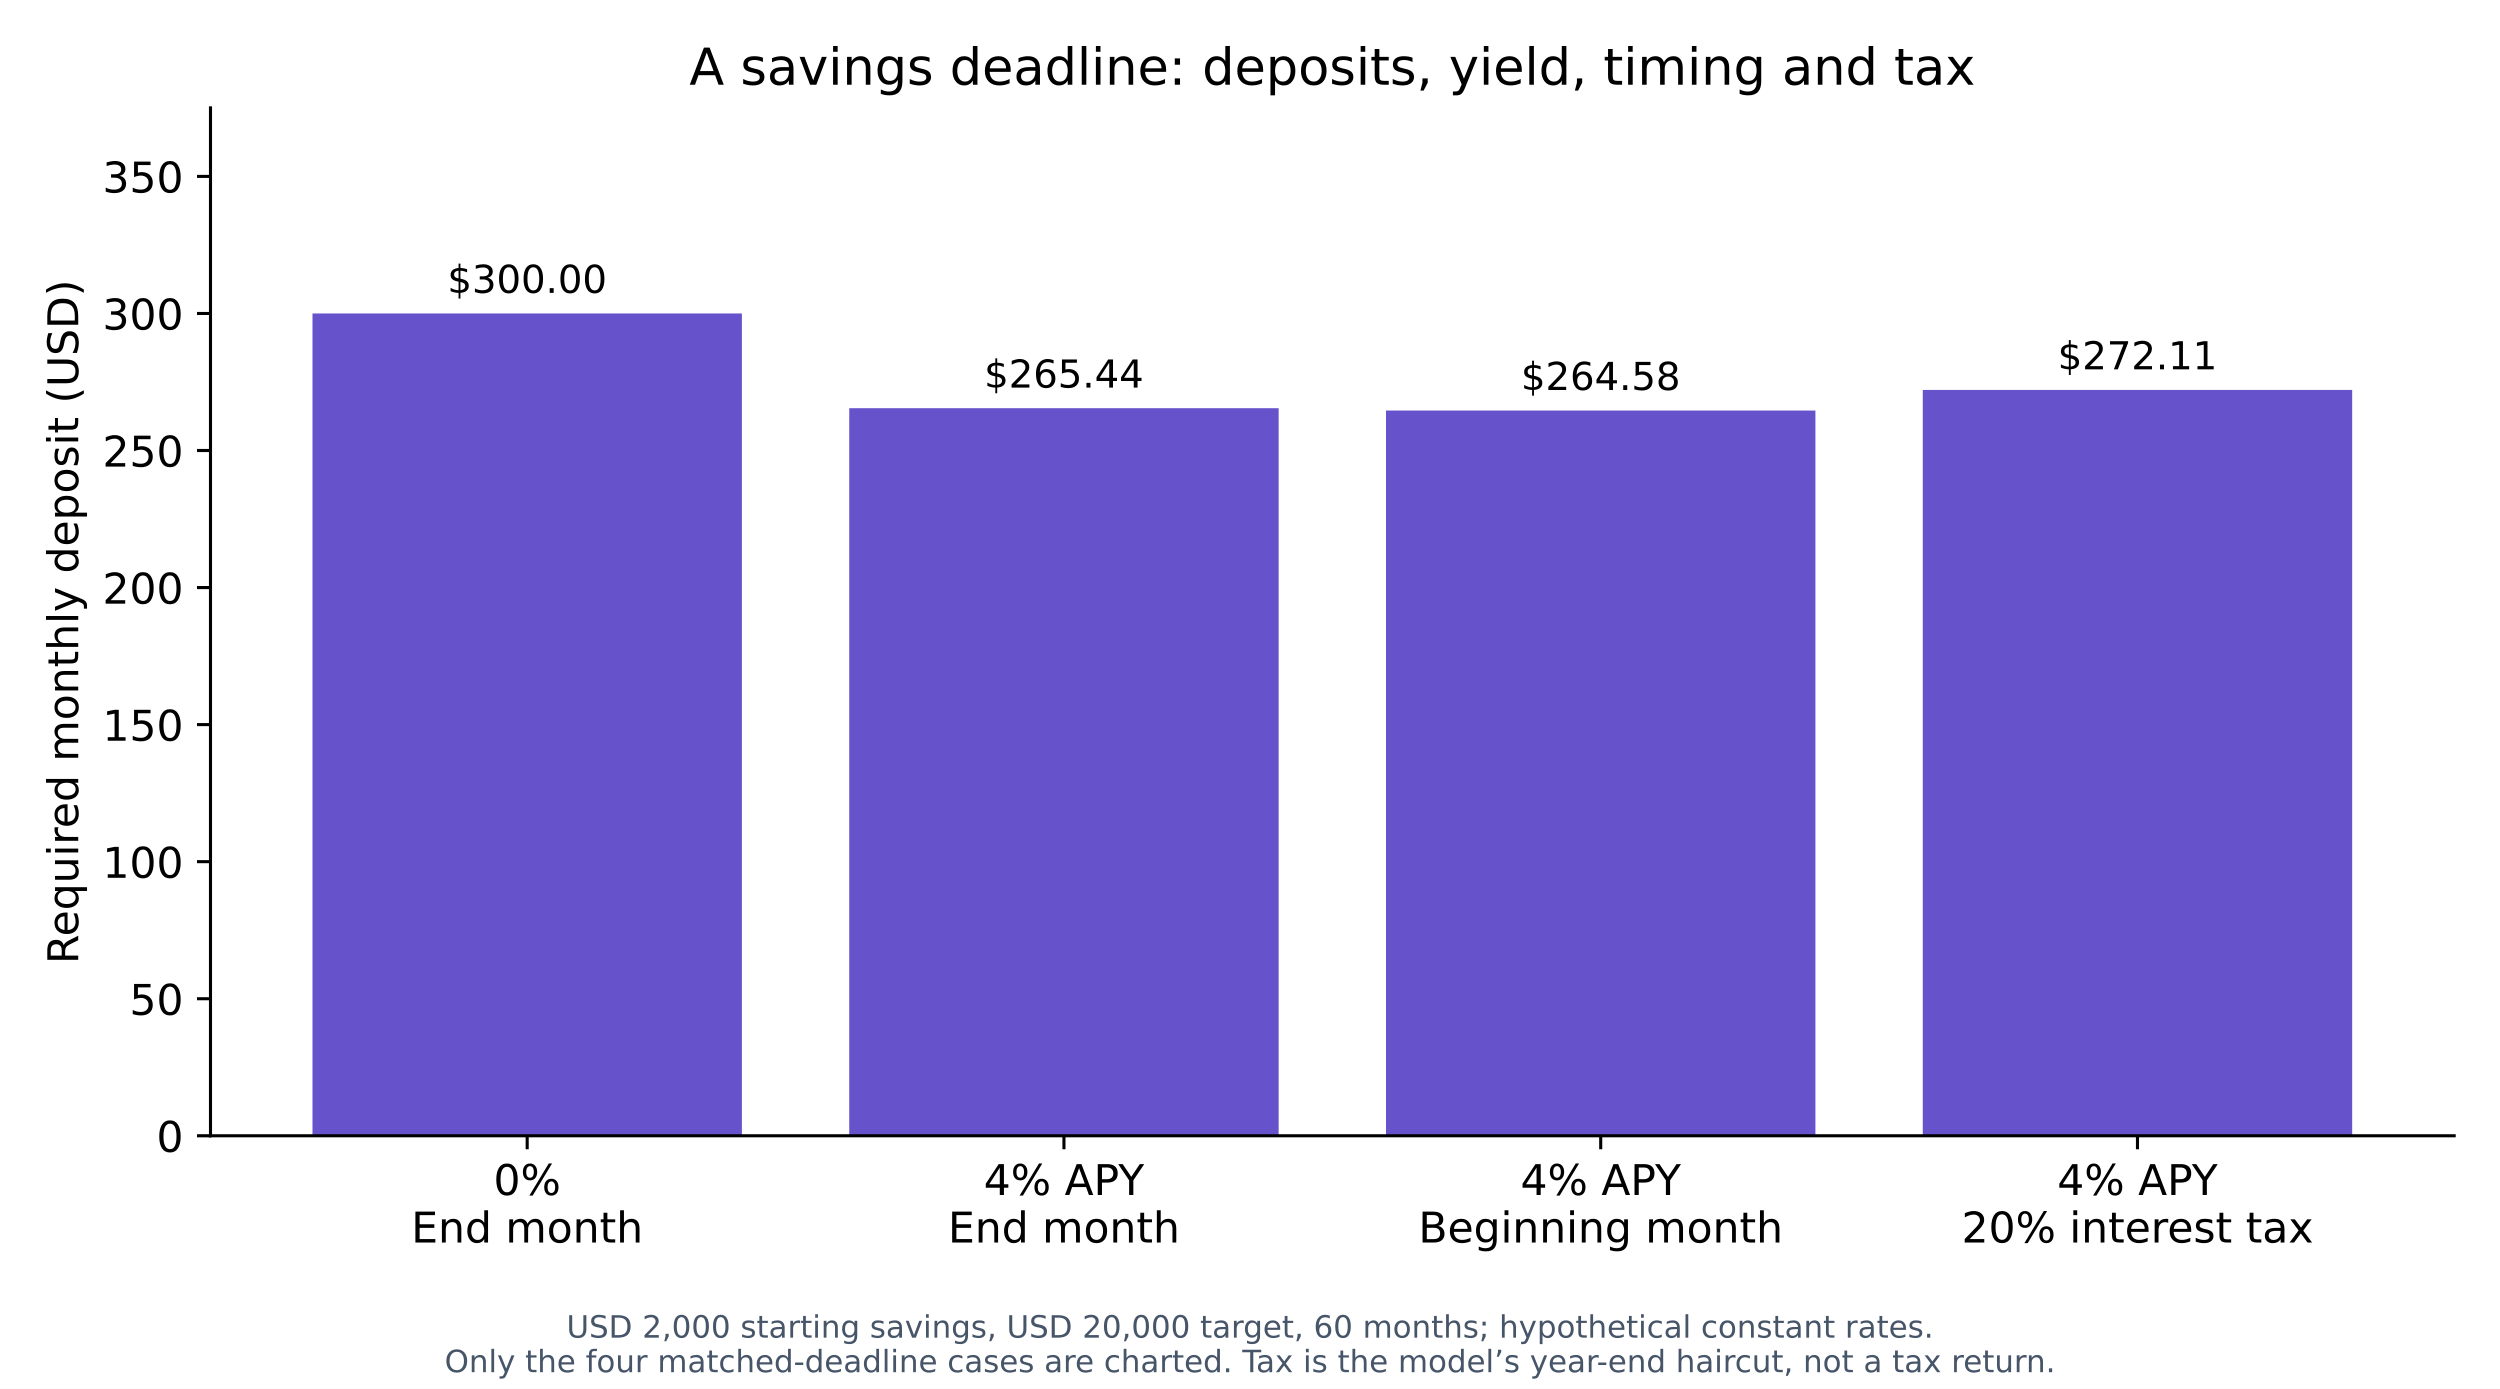
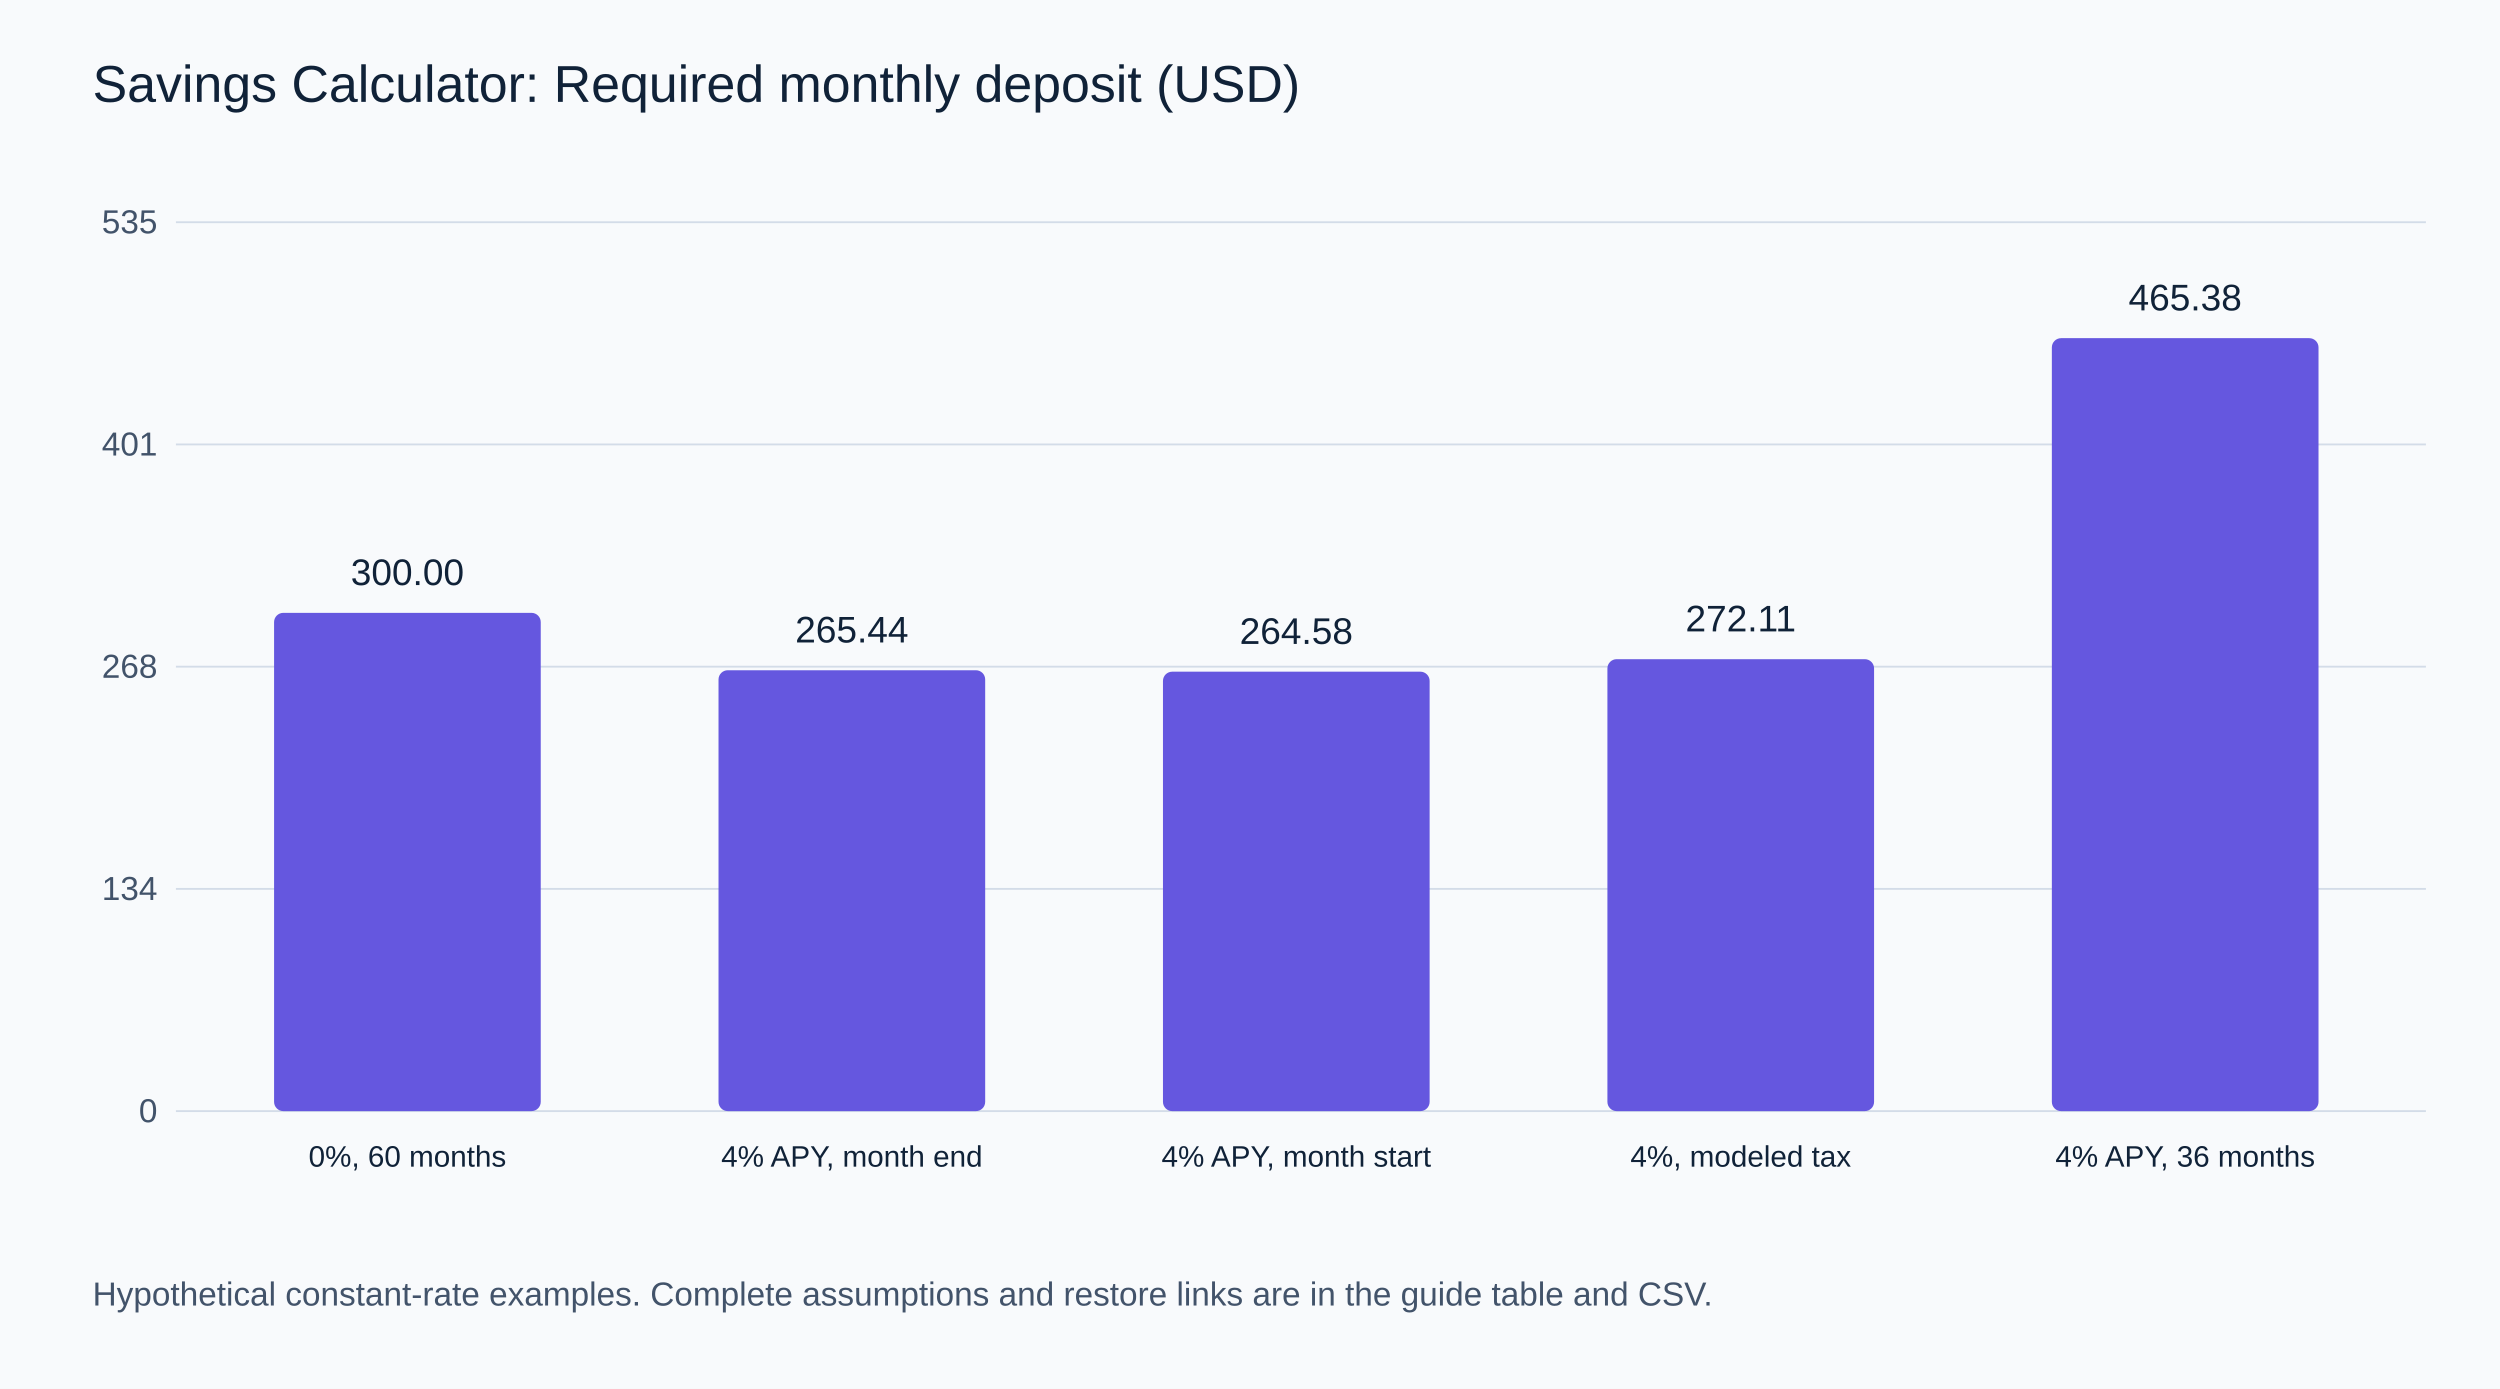
- <svg xmlns="http://www.w3.org/2000/svg" xmlns:xlink="http://www.w3.org/1999/xlink" width="648pt" height="360pt" viewBox="0 0 648 360" version="1.1">
-   <defs>
-     <style type="text/css">*{stroke-linejoin: round; stroke-linecap: butt}</style>
-   </defs>
-   <g id="figure_1">
-     <g id="patch_1">
-       <path d="M 0 360  L 648 360  L 648 0  L 0 0  z " style="fill: #ffffff" />
-     </g>
-     <g id="axes_1">
-       <g id="patch_2">
-         <path d="M 54.56 294.392  L 636.12 294.392  L 636.12 27.96  L 54.56 27.96  z " style="fill: #ffffff" />
-       </g>
-       <g id="patch_3">
-         <path d="M 80.995 294.392  L 192.298 294.392  L 192.298 81.246  L 80.995 81.246  z " clip-path="url(#pa15ce78b56)" style="fill: #6653cc" />
-       </g>
-       <g id="patch_4">
-         <path d="M 220.124 294.392  L 331.427 294.392  L 331.427 105.799  L 220.124 105.799  z " clip-path="url(#pa15ce78b56)" style="fill: #6653cc" />
-       </g>
-       <g id="patch_5">
-         <path d="M 359.253 294.392  L 470.556 294.392  L 470.556 106.415  L 359.253 106.415  z " clip-path="url(#pa15ce78b56)" style="fill: #6653cc" />
-       </g>
-       <g id="patch_6">
-         <path d="M 498.382 294.392  L 609.685 294.392  L 609.685 101.063  L 498.382 101.063  z " clip-path="url(#pa15ce78b56)" style="fill: #6653cc" />
-       </g>
-       <g id="matplotlib.axis_1">
-         <g id="xtick_1">
-           <g id="line2d_1">
-             <defs>
-               <path id="m6e57dc3f7a" d="M 0 0  L 0 3.5  " style="stroke: #000000; stroke-width: 0.8" />
-             </defs>
-             <g>
-               <use xlink:href="#m6e57dc3f7a" x="136.646" y="294.392" style="stroke: #000000; stroke-width: 0.8" />
-             </g>
-           </g>
-           <g id="text_1">
-             <text style="font-size: 11px; font-family: 'DejaVu Sans'" transform="translate(127.921 309.7503)">0%</text>
-             <text style="font-size: 11px; font-family: 'DejaVu Sans'" transform="translate(106.5956 322.0679)">End month</text>
-           </g>
-         </g>
-         <g id="xtick_2">
-           <g id="line2d_2">
-             <g>
-               <use xlink:href="#m6e57dc3f7a" x="275.775" y="294.392" style="stroke: #000000; stroke-width: 0.8" />
-             </g>
-           </g>
-           <g id="text_2">
-             <text style="font-size: 11px; font-family: 'DejaVu Sans'" transform="translate(254.988 309.7503)">4% APY</text>
-             <text style="font-size: 11px; font-family: 'DejaVu Sans'" transform="translate(245.7248 322.0679)">End month</text>
-           </g>
-         </g>
-         <g id="xtick_3">
-           <g id="line2d_3">
-             <g>
-               <use xlink:href="#m6e57dc3f7a" x="414.905" y="294.392" style="stroke: #000000; stroke-width: 0.8" />
-             </g>
-           </g>
-           <g id="text_3">
-             <text style="font-size: 11px; font-family: 'DejaVu Sans'" transform="translate(394.1172 309.7503)">4% APY</text>
-             <text style="font-size: 11px; font-family: 'DejaVu Sans'" transform="translate(367.6527 322.0679)">Beginning month</text>
-           </g>
-         </g>
-         <g id="xtick_4">
-           <g id="line2d_4">
-             <g>
-               <use xlink:href="#m6e57dc3f7a" x="554.034" y="294.392" style="stroke: #000000; stroke-width: 0.8" />
-             </g>
-           </g>
-           <g id="text_4">
-             <text style="font-size: 11px; font-family: 'DejaVu Sans'" transform="translate(533.2464 309.7503)">4% APY</text>
-             <text style="font-size: 11px; font-family: 'DejaVu Sans'" transform="translate(508.4345 322.0679)">20% interest tax</text>
-           </g>
-         </g>
-       </g>
-       <g id="matplotlib.axis_2">
-         <g id="ytick_1">
-           <g id="line2d_5">
-             <defs>
-               <path id="m144dc6a9c8" d="M 0 0  L -3.5 0  " style="stroke: #000000; stroke-width: 0.8" />
-             </defs>
-             <g>
-               <use xlink:href="#m144dc6a9c8" x="54.56" y="294.392" style="stroke: #000000; stroke-width: 0.8" />
-             </g>
-           </g>
-           <g id="text_5">
-             <text style="font-size: 11px; font-family: 'DejaVu Sans'; text-anchor: end" x="47.56" y="298.571" transform="rotate(-0 47.56 298.5711)">0</text>
-           </g>
-         </g>
-         <g id="ytick_2">
-           <g id="line2d_6">
-             <g>
-               <use xlink:href="#m144dc6a9c8" x="54.56" y="258.868" style="stroke: #000000; stroke-width: 0.8" />
-             </g>
-           </g>
-           <g id="text_6">
-             <text style="font-size: 11px; font-family: 'DejaVu Sans'; text-anchor: end" x="47.56" y="263.047" transform="rotate(-0 47.56 263.0469)">50</text>
-           </g>
-         </g>
-         <g id="ytick_3">
-           <g id="line2d_7">
-             <g>
-               <use xlink:href="#m144dc6a9c8" x="54.56" y="223.343" style="stroke: #000000; stroke-width: 0.8" />
-             </g>
-           </g>
-           <g id="text_7">
-             <text style="font-size: 11px; font-family: 'DejaVu Sans'; text-anchor: end" x="47.56" y="227.523" transform="rotate(-0 47.56 227.5226)">100</text>
-           </g>
-         </g>
-         <g id="ytick_4">
-           <g id="line2d_8">
-             <g>
-               <use xlink:href="#m144dc6a9c8" x="54.56" y="187.819" style="stroke: #000000; stroke-width: 0.8" />
-             </g>
-           </g>
-           <g id="text_8">
-             <text style="font-size: 11px; font-family: 'DejaVu Sans'; text-anchor: end" x="47.56" y="191.998" transform="rotate(-0 47.56 191.9983)">150</text>
-           </g>
-         </g>
-         <g id="ytick_5">
-           <g id="line2d_9">
-             <g>
-               <use xlink:href="#m144dc6a9c8" x="54.56" y="152.295" style="stroke: #000000; stroke-width: 0.8" />
-             </g>
-           </g>
-           <g id="text_9">
-             <text style="font-size: 11px; font-family: 'DejaVu Sans'; text-anchor: end" x="47.56" y="156.474" transform="rotate(-0 47.56 156.4741)">200</text>
-           </g>
-         </g>
-         <g id="ytick_6">
-           <g id="line2d_10">
-             <g>
-               <use xlink:href="#m144dc6a9c8" x="54.56" y="116.771" style="stroke: #000000; stroke-width: 0.8" />
-             </g>
-           </g>
-           <g id="text_10">
-             <text style="font-size: 11px; font-family: 'DejaVu Sans'; text-anchor: end" x="47.56" y="120.95" transform="rotate(-0 47.56 120.9498)">250</text>
-           </g>
-         </g>
-         <g id="ytick_7">
-           <g id="line2d_11">
-             <g>
-               <use xlink:href="#m144dc6a9c8" x="54.56" y="81.246" style="stroke: #000000; stroke-width: 0.8" />
-             </g>
-           </g>
-           <g id="text_11">
-             <text style="font-size: 11px; font-family: 'DejaVu Sans'; text-anchor: end" x="47.56" y="85.426" transform="rotate(-0 47.56 85.42554)">300</text>
-           </g>
-         </g>
-         <g id="ytick_8">
-           <g id="line2d_12">
-             <g>
-               <use xlink:href="#m144dc6a9c8" x="54.56" y="45.722" style="stroke: #000000; stroke-width: 0.8" />
-             </g>
-           </g>
-           <g id="text_12">
-             <text style="font-size: 11px; font-family: 'DejaVu Sans'; text-anchor: end" x="47.56" y="49.901" transform="rotate(-0 47.56 49.90127)">350</text>
-           </g>
-         </g>
-         <g id="text_13">
-           <text style="font-size: 11px; font-family: 'DejaVu Sans'; text-anchor: middle" x="20.276" y="161.176" transform="rotate(-90 20.27609 161.176)">Required monthly deposit (USD)</text>
-         </g>
-       </g>
-       <g id="patch_7">
-         <path d="M 54.56 294.392  L 54.56 27.96  " style="fill: none; stroke: #000000; stroke-width: 0.8; stroke-linejoin: miter; stroke-linecap: square" />
-       </g>
-       <g id="patch_8">
-         <path d="M 54.56 294.392  L 636.12 294.392  " style="fill: none; stroke: #000000; stroke-width: 0.8; stroke-linejoin: miter; stroke-linecap: square" />
-       </g>
-       <g id="text_14">
-         <text style="font-size: 10px; font-family: 'DejaVu Sans'; text-anchor: middle" x="136.646" y="75.918" transform="rotate(-0 136.6462 75.91776)">$300.00</text>
-       </g>
-       <g id="text_15">
-         <text style="font-size: 10px; font-family: 'DejaVu Sans'; text-anchor: middle" x="275.775" y="100.471" transform="rotate(-0 275.7754 100.4707)">$265.44</text>
-       </g>
-       <g id="text_16">
-         <text style="font-size: 10px; font-family: 'DejaVu Sans'; text-anchor: middle" x="414.905" y="101.086" transform="rotate(-0 414.9046 101.0861)">$264.58</text>
-       </g>
-       <g id="text_17">
-         <text style="font-size: 10px; font-family: 'DejaVu Sans'; text-anchor: middle" x="554.034" y="95.734" transform="rotate(-0 554.0338 95.73425)">$272.11</text>
-       </g>
-       <g id="text_18">
-         <text style="font-size: 13.2px; font-family: 'DejaVu Sans'; text-anchor: middle" x="345.34" y="21.96" transform="rotate(-0 345.34 21.96)">A savings deadline: deposits, yield, timing and tax</text>
-       </g>
-     </g>
-     <g id="text_19">
-       <text style="font-size: 8px; font-family: 'DejaVu Sans'; fill: #475569" transform="translate(146.8306 346.7217)">USD 2,000 starting savings, USD 20,000 target, 60 months; hypothetical constant rates.</text>
-       <text style="font-size: 8px; font-family: 'DejaVu Sans'; fill: #475569" transform="translate(115.2444 355.68)">Only the four matched-deadline cases are charted. Tax is the model’s year-end haircut, not a tax return.</text>
-     </g>
-   </g>
-   <defs>
-     <clipPath id="pa15ce78b56">
-       <rect x="54.56" y="27.96" width="581.56" height="266.432" />
-     </clipPath>
-   </defs>
+ <svg xmlns="http://www.w3.org/2000/svg" width="1350" height="750" viewBox="0 0 1350 750" role="img" aria-labelledby="title desc">
+   <rect width="1350" height="750" fill="#f8fafc" />
+   <text x="50" y="55" font-family="Arial,sans-serif" font-size="28" fill="#102238">Savings Calculator: Required monthly deposit (USD)</text>
+   <line x1="95" x2="1310" y1="600.0" y2="600.0" stroke="#d3dce8" />
+   <text x="85" y="606.0" text-anchor="end" font-family="Arial,sans-serif" font-size="18" fill="#42536a">0</text>
+   <line x1="95" x2="1310" y1="480.0" y2="480.0" stroke="#d3dce8" />
+   <text x="85" y="486.0" text-anchor="end" font-family="Arial,sans-serif" font-size="18" fill="#42536a">134</text>
+   <line x1="95" x2="1310" y1="360.0" y2="360.0" stroke="#d3dce8" />
+   <text x="85" y="366.0" text-anchor="end" font-family="Arial,sans-serif" font-size="18" fill="#42536a">268</text>
+   <line x1="95" x2="1310" y1="240.0" y2="240.0" stroke="#d3dce8" />
+   <text x="85" y="246.0" text-anchor="end" font-family="Arial,sans-serif" font-size="18" fill="#42536a">401</text>
+   <line x1="95" x2="1310" y1="120.0" y2="120.0" stroke="#d3dce8" />
+   <text x="85" y="126.0" text-anchor="end" font-family="Arial,sans-serif" font-size="18" fill="#42536a">535</text>
+   <rect x="148.0" y="330.938" width="144.0" height="269.062" rx="5" fill="#6557df" />
+   <text x="220.0" y="315.938" text-anchor="middle" font-family="Arial,sans-serif" font-size="20" fill="#102238">300.00</text>
+   <text x="220.0" y="630" text-anchor="middle" font-family="Arial,sans-serif" font-size="16" fill="#102238">0%, 60 months</text>
+   <rect x="388.0" y="361.932" width="144.0" height="238.068" rx="5" fill="#6557df" />
+   <text x="460.0" y="346.932" text-anchor="middle" font-family="Arial,sans-serif" font-size="20" fill="#102238">265.44</text>
+   <text x="460.0" y="630" text-anchor="middle" font-family="Arial,sans-serif" font-size="16" fill="#102238">4% APY, month end</text>
+   <rect x="628.0" y="362.709" width="144.0" height="237.291" rx="5" fill="#6557df" />
+   <text x="700.0" y="347.709" text-anchor="middle" font-family="Arial,sans-serif" font-size="20" fill="#102238">264.58</text>
+   <text x="700.0" y="630" text-anchor="middle" font-family="Arial,sans-serif" font-size="16" fill="#102238">4% APY, month start</text>
+   <rect x="868.0" y="355.953" width="144.0" height="244.047" rx="5" fill="#6557df" />
+   <text x="940.0" y="340.953" text-anchor="middle" font-family="Arial,sans-serif" font-size="20" fill="#102238">272.11</text>
+   <text x="940.0" y="630" text-anchor="middle" font-family="Arial,sans-serif" font-size="16" fill="#102238">4%, modeled tax</text>
+   <rect x="1108.0" y="182.609" width="144.0" height="417.391" rx="5" fill="#6557df" />
+   <text x="1180.0" y="167.609" text-anchor="middle" font-family="Arial,sans-serif" font-size="20" fill="#102238">465.38</text>
+   <text x="1180.0" y="630" text-anchor="middle" font-family="Arial,sans-serif" font-size="16" fill="#102238">4% APY, 36 months</text>
+   <text x="50" y="705" font-family="Arial,sans-serif" font-size="18" fill="#42536a">Hypothetical constant-rate examples. Complete assumptions and restore links are in the guide table and CSV.</text>
</svg>
